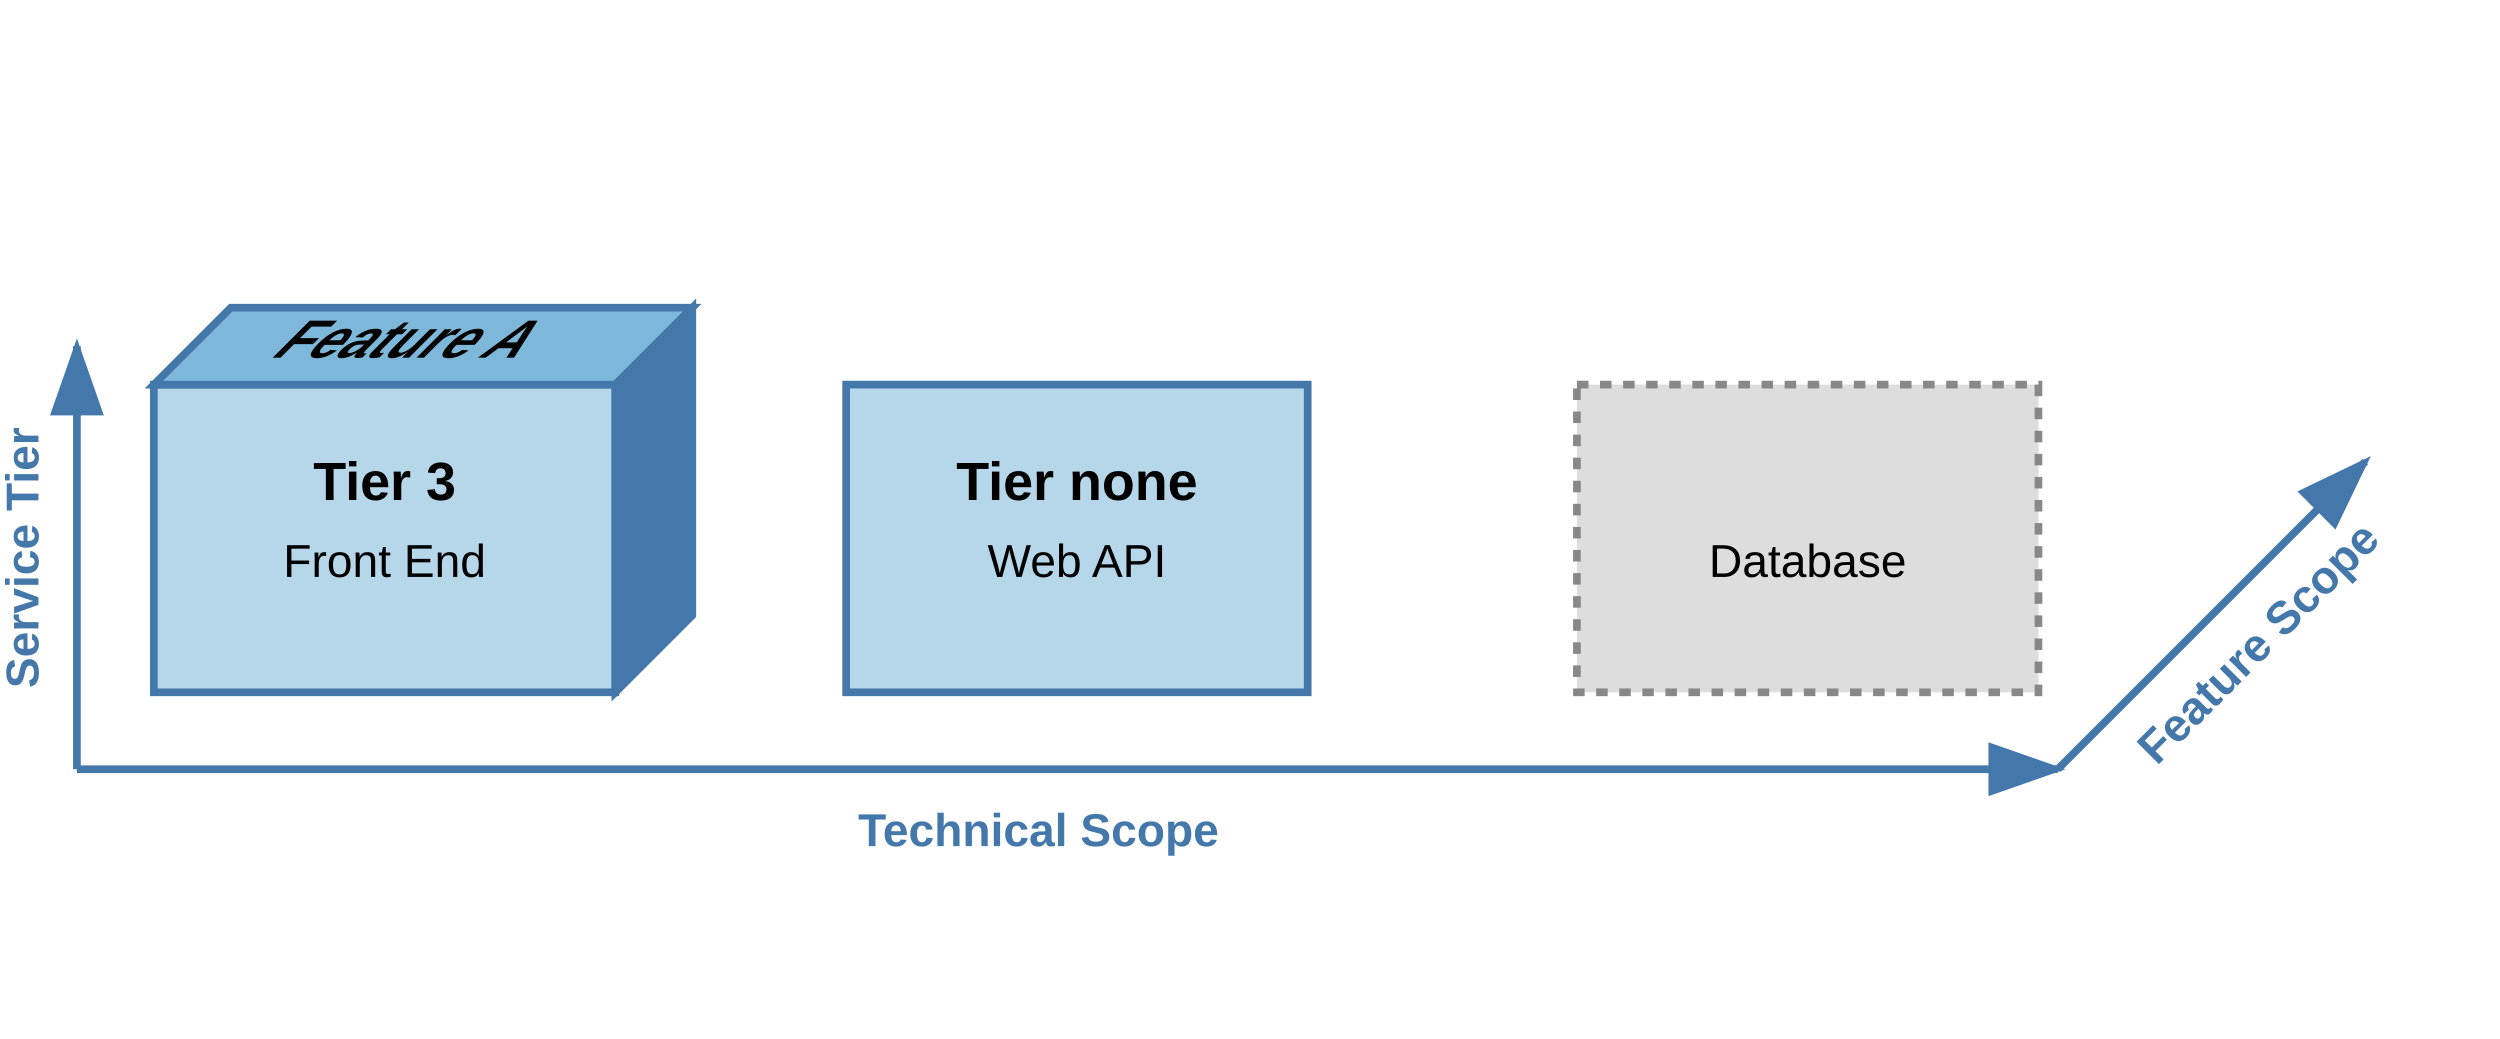
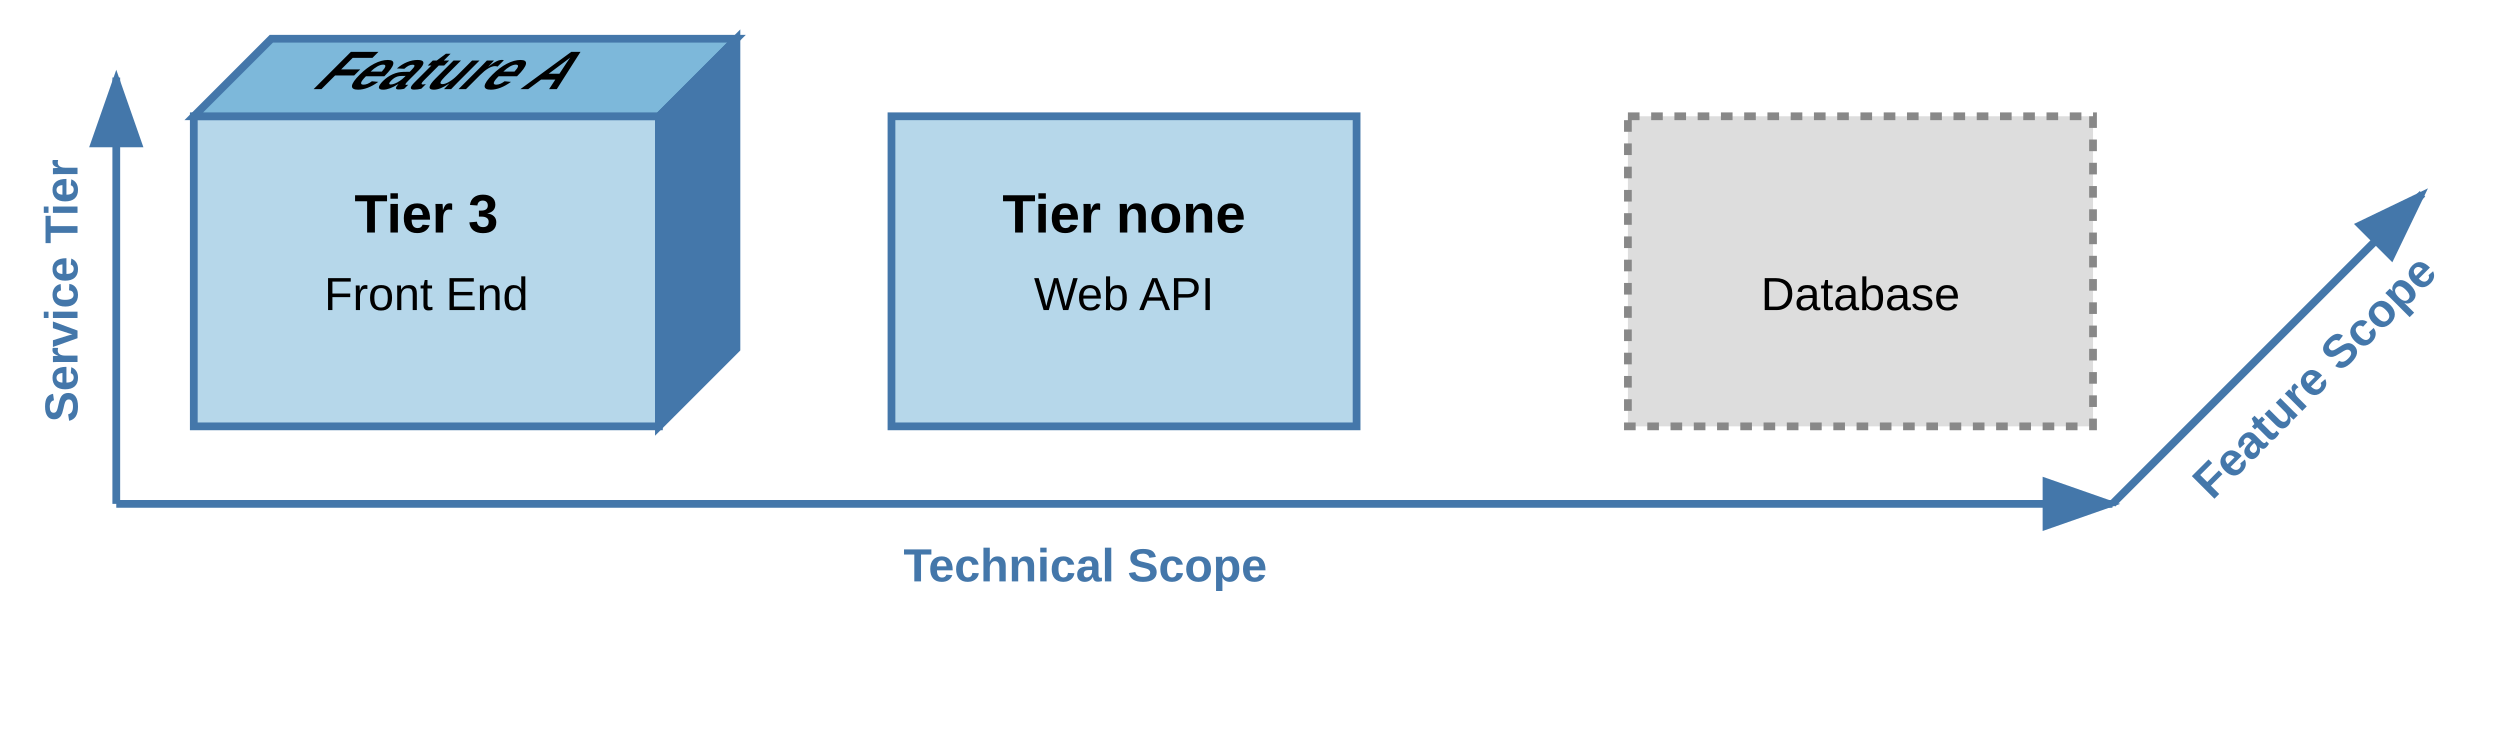
- <svg xmlns="http://www.w3.org/2000/svg" width="650" height="270" viewBox="0 0 650 270">
+ <svg xmlns="http://www.w3.org/2000/svg" width="645" height="190" viewBox="0 0 645 190">
  <defs>
    <style>
      .box-face { fill: #b6d7ea; stroke: #4477aa; stroke-width: 2; }
      .box-face-absent { fill: #ddd; stroke: #888; stroke-width: 2; stroke-dasharray: 3,3;}
      .box-top { fill: #7db8da; stroke: #4477aa; stroke-width: 2; }
      .box-right { fill: #4477aaff; stroke: #4477aa; stroke-width: 2; }
      .box-text { font-family: Arial, sans-serif; font-size: 14px; font-weight: bold; text-anchor: middle; fill: #000; }
      .box-text-small { font-family: Arial, sans-serif; font-size: 12px; text-anchor: middle; fill: #000; }
      .axis-label { font-family: Arial, sans-serif; font-size: 12px; font-weight: bold; fill: #4477aa; }
      .axis-arrow { stroke: #4477aa; stroke-width: 2; fill: none; marker-end: url(#arrowhead); }
    </style>
    <defs>
      <marker id="arrowhead" markerWidth="10" markerHeight="7" refX="9" refY="3.5" orient="auto">
        <polygon points="0 0, 10 3.5, 0 7" fill="#4477aa" />
      </marker>
    </defs>
  </defs>
  <g>
-     <rect x="40" y="100" width="120" height="80" class="box-face" />
-     <polygon points="40,100 60,80 180,80 160,100" class="box-top" />
-     <polygon points="160,100 180,80 180,160 160,180" class="box-right" />
-     <text x="100" y="130" class="box-text">Tier 3</text>
-     <text x="100" y="150" class="box-text-small">Front End</text>
-     <text x="100" y="93" class="box-text" transform="skewX(-45) translate(95,0)">Feature A</text>
+     <rect x="50" y="30" width="120" height="80" class="box-face" />
+     <polygon points="50,30 70,10 190,10 170,30" class="box-top" />
+     <polygon points="170,30 190,10 190,90 170,110" class="box-right" />
+     <text x="110" y="60" class="box-text">Tier 3</text>
+     <text x="110" y="80" class="box-text-small">Front End</text>
+     <text x="110" y="23" class="box-text" transform="skewX(-45) translate(25,0)">Feature A</text>
  </g>
  <g>
-     <rect x="220" y="100" width="120" height="80" class="box-face" />
-     <text x="280" y="130" class="box-text">Tier none</text>
-     <text x="280" y="150" class="box-text-small">Web API</text>
+     <rect x="230" y="30" width="120" height="80" class="box-face" />
+     <text x="290" y="60" class="box-text">Tier none</text>
+     <text x="290" y="80" class="box-text-small">Web API</text>
  </g>
  <g>
-     <rect x="410" y="100" width="120" height="80" class="box-face-absent" />
-     <text x="470" y="150" class="box-text-small">Database</text>
+     <rect x="420" y="30" width="120" height="80" class="box-face-absent" />
+     <text x="480" y="80" class="box-text-small">Database</text>
  </g>
-   <line x1="20" y1="200" x2="535" y2="200" class="axis-arrow" />
-   <text x="270" y="220" class="axis-label" text-anchor="middle">Technical Scope</text>
-   <line x1="20" y1="200" x2="20" y2="90" class="axis-arrow" />
-   <text x="10" y="145" class="axis-label" text-anchor="middle" transform="rotate(-90, 10, 145)">Service Tier</text>
-   <line x1="535" y1="200" x2="615" y2="120" class="axis-arrow" />
-   <text x="590" y="170" class="axis-label" text-anchor="middle" transform="rotate(-45, 590, 170)">Feature Scope</text>
+   <line x1="30" y1="130" x2="545" y2="130" class="axis-arrow" />
+   <text x="280" y="150" class="axis-label" text-anchor="middle">Technical Scope</text>
+   <line x1="30" y1="130" x2="30" y2="20" class="axis-arrow" />
+   <text x="20" y="75" class="axis-label" text-anchor="middle" transform="rotate(-90, 20, 75)">Service Tier</text>
+   <line x1="545" y1="130" x2="625" y2="50" class="axis-arrow" />
+   <text x="600" y="100" class="axis-label" text-anchor="middle" transform="rotate(-45, 600, 100)">Feature Scope</text>
</svg>
